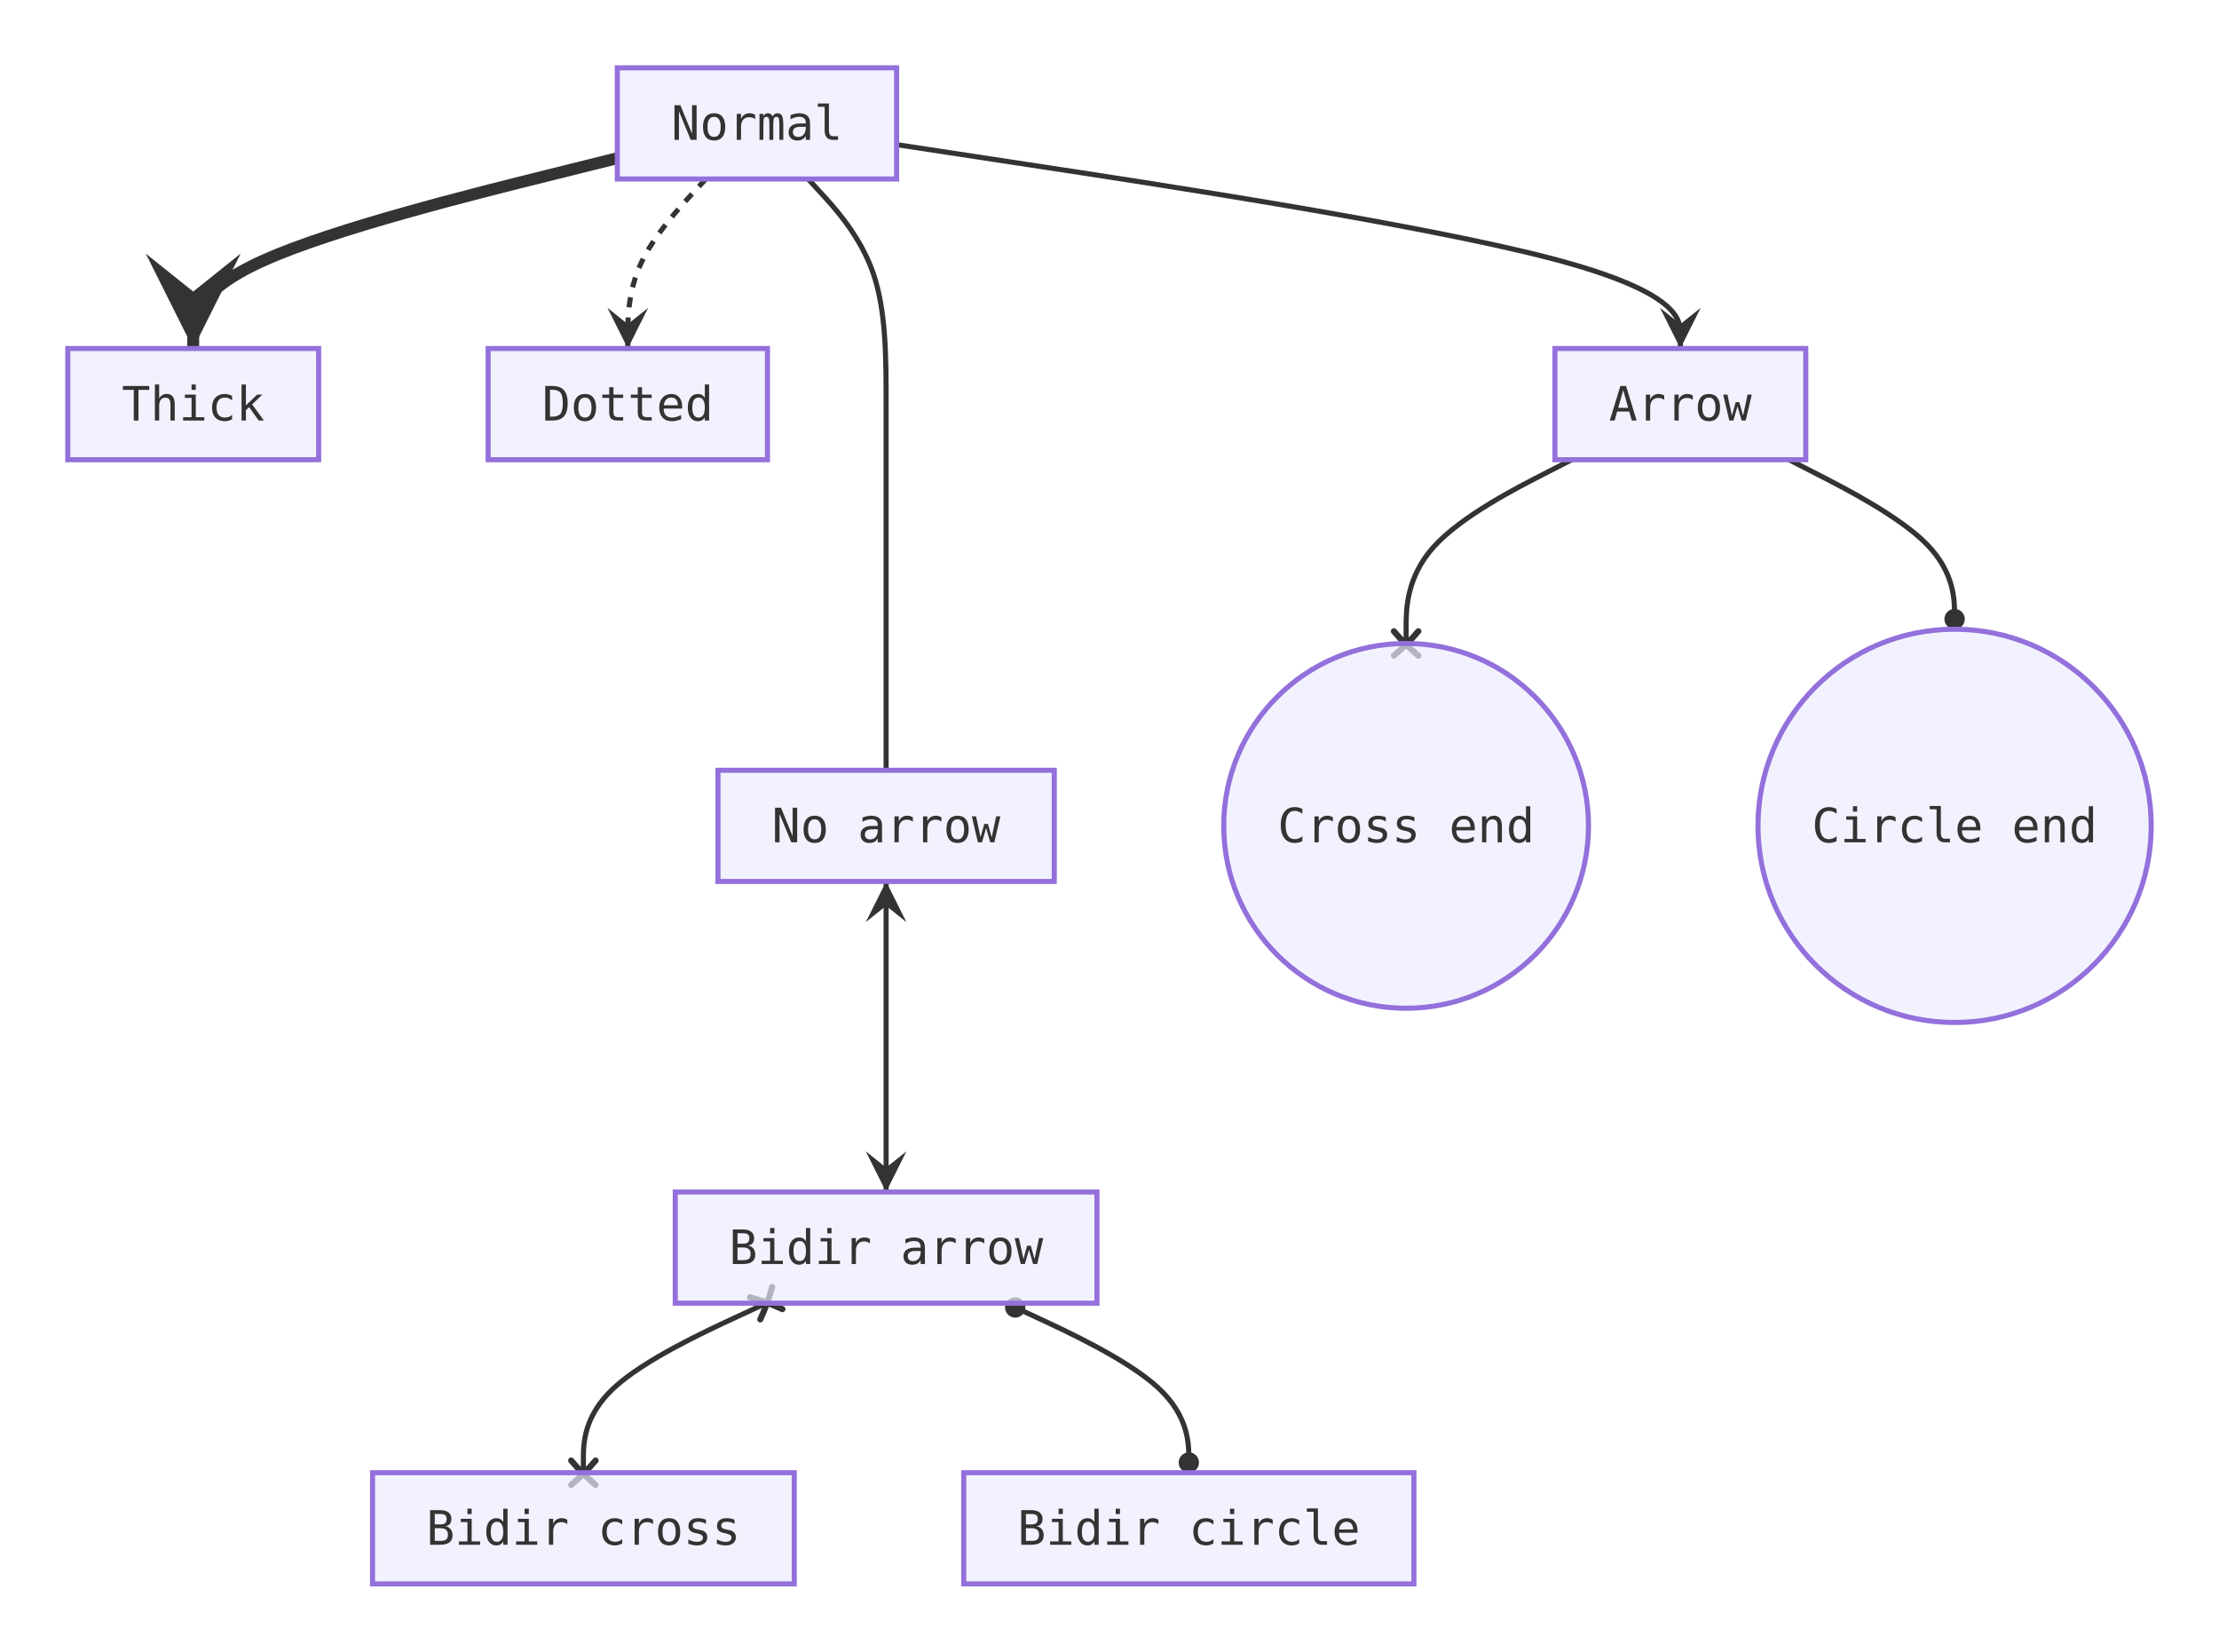
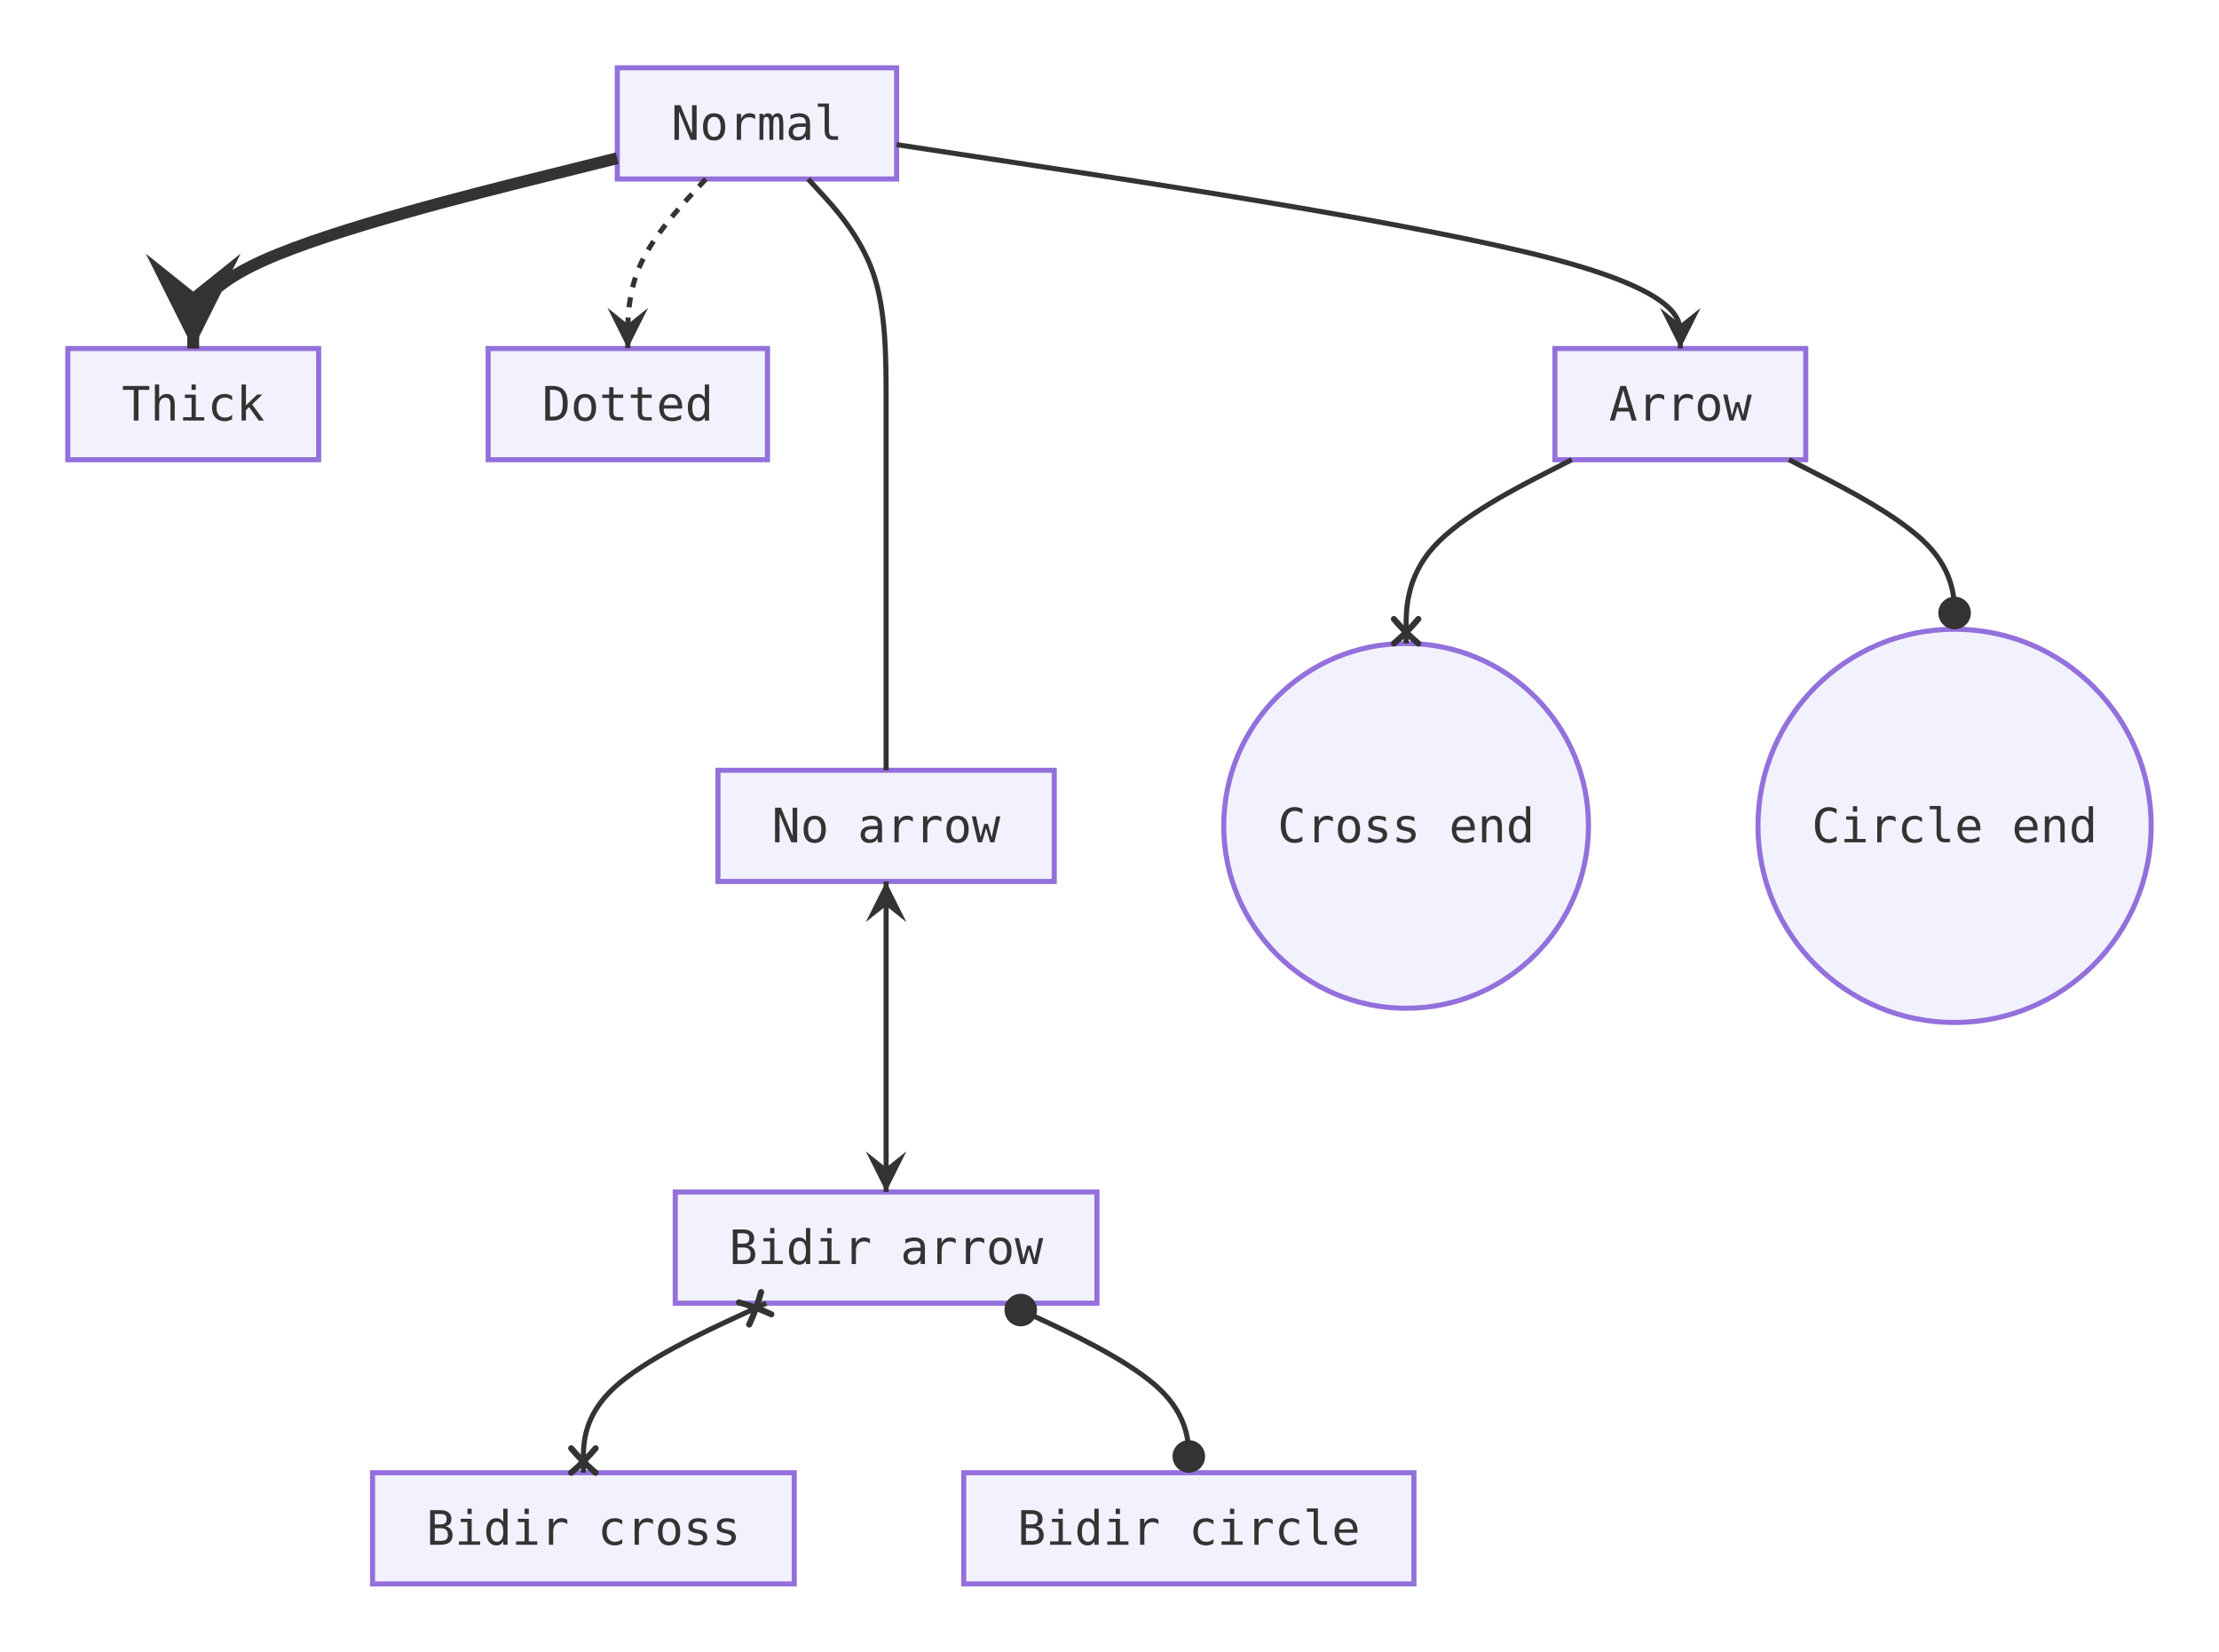
<svg xmlns="http://www.w3.org/2000/svg" viewBox="0 0 654.6 487.2" width="654.6" height="487.2">
  <defs>
    <marker id="arrow-point" viewBox="0 0 10 10" refX="10" refY="5" markerWidth="8" markerHeight="8" orient="auto-start-reverse">
      <path d="M10 5 L0 10 L4 5 L0 0 Z" fill="#333333" />
    </marker>
-     <marker id="marker-circle" viewBox="0 0 10 10" refX="9" refY="5" markerWidth="5" markerHeight="5" orient="auto-start-reverse">
+     <marker id="marker-circle" viewBox="0 0 10 10" refX="9" refY="5" markerWidth="8" markerHeight="8" orient="auto-start-reverse">
      <circle cx="5" cy="5" r="4" fill="#333333" />
    </marker>
-     <marker id="marker-cross" viewBox="0 0 10 10" refX="5" refY="5" markerWidth="8" markerHeight="8" orient="auto-start-reverse">
+     <marker id="marker-cross" viewBox="0 0 10 10" refX="8" refY="5" markerWidth="8" markerHeight="8" orient="auto-start-reverse">
      <path d="M2 2 Q5 4.5 8 8 M8 2 Q5 5.5 2 8" fill="none" stroke="#333333" stroke-width="1.5" stroke-linecap="round" />
    </marker>
  </defs>
  <g transform="translate(20, 20)">
-     <path d="M244.5 22.66 L283.03 28.52 C321.57 34.37 398.63 46.09 437.17 56.11 C475.7 66.13 475.7 74.47 475.7 78.63 L475.7 82.8" fill="none" stroke="#333333" stroke-width="1.5" marker-end="url(#arrow-point)" />
-     <path d="M218.39 32.8 L222.23 36.97 C226.06 41.13 233.73 49.47 237.57 60.53 C241.4 71.6 241.4 85.4 241.4 99.2 C241.4 113 241.4 126.8 241.4 144.8 C241.4 162.8 241.4 185 241.4 196.1 L241.4 207.2" fill="none" stroke="#333333" stroke-width="1.5" />
-     <path d="M188.21 32.8 L184.37 36.97 C180.54 41.13 172.87 49.47 169.03 57.8 C165.2 66.13 165.2 74.47 165.2 78.63 L165.2 82.8" fill="none" stroke="#333333" stroke-width="1.5" stroke-dasharray="3 3" marker-end="url(#arrow-point)" />
-     <path d="M162.1 26.66 L141.25 31.85 C120.4 37.04 78.7 47.42 57.85 56.78 C37 66.13 37 74.47 37 78.63 L37 82.8" fill="none" stroke="#333333" stroke-width="3.5" marker-end="url(#arrow-point)" />
-     <path d="M507.75 115.6 L515.89 119.77 C524.03 123.93 540.32 132.27 548.46 140.6 C556.6 148.93 556.6 157.27 556.6 161.43 L556.6 165.6" fill="none" stroke="#333333" stroke-width="1.5" marker-end="url(#marker-circle)" />
-     <path d="M443.65 115.6 L435.51 119.77 C427.37 123.93 411.08 132.27 402.94 141.3 C394.8 150.33 394.8 160.07 394.8 164.93 L394.8 169.8" fill="none" stroke="#333333" stroke-width="1.5" marker-end="url(#marker-cross)" />
-     <path d="M241.4 240 L241.4 251.1 C241.4 262.2 241.4 284.4 241.4 299.67 C241.4 314.93 241.4 323.27 241.4 327.43 L241.4 331.6" fill="none" stroke="#333333" stroke-width="1.5" marker-start="url(#arrow-point)" marker-end="url(#arrow-point)" />
-     <path d="M276.77 364.4 L285.76 368.57 C294.75 372.73 312.72 381.07 321.71 389.4 C330.7 397.73 330.7 406.07 330.7 410.23 L330.7 414.4" fill="none" stroke="#333333" stroke-width="1.5" marker-start="url(#marker-circle)" marker-end="url(#marker-circle)" />
-     <path d="M206.03 364.4 L197.04 368.57 C188.05 372.73 170.08 381.07 161.09 389.4 C152.1 397.73 152.1 406.07 152.1 410.23 L152.1 414.4" fill="none" stroke="#333333" stroke-width="1.5" marker-start="url(#marker-cross)" marker-end="url(#marker-cross)" />
    <rect x="162.1" y="0" width="82.4" height="32.8" fill="#ececffb2" stroke="#9370db" stroke-width="1.5" />
    <text x="203.3" y="16.4" text-anchor="middle" dominant-baseline="central" font-size="14px" font-family="'Intel One Mono', 'SF Mono', 'Cascadia Code', 'JetBrains Mono', 'Fira Code', 'Consolas', 'Menlo', monospace" fill="#333333">Normal</text>
    <rect x="438.7" y="82.8" width="74" height="32.8" fill="#ececffb2" stroke="#9370db" stroke-width="1.5" />
    <text x="475.7" y="99.2" text-anchor="middle" dominant-baseline="central" font-size="14px" font-family="'Intel One Mono', 'SF Mono', 'Cascadia Code', 'JetBrains Mono', 'Fira Code', 'Consolas', 'Menlo', monospace" fill="#333333">Arrow</text>
    <rect x="191.8" y="207.2" width="99.2" height="32.8" fill="#ececffb2" stroke="#9370db" stroke-width="1.5" />
    <text x="241.4" y="223.6" text-anchor="middle" dominant-baseline="central" font-size="14px" font-family="'Intel One Mono', 'SF Mono', 'Cascadia Code', 'JetBrains Mono', 'Fira Code', 'Consolas', 'Menlo', monospace" fill="#333333">No arrow</text>
    <rect x="124" y="82.8" width="82.4" height="32.8" fill="#ececffb2" stroke="#9370db" stroke-width="1.5" />
    <text x="165.2" y="99.2" text-anchor="middle" dominant-baseline="central" font-size="14px" font-family="'Intel One Mono', 'SF Mono', 'Cascadia Code', 'JetBrains Mono', 'Fira Code', 'Consolas', 'Menlo', monospace" fill="#333333">Dotted</text>
    <rect x="0" y="82.8" width="74" height="32.8" fill="#ececffb2" stroke="#9370db" stroke-width="1.5" />
    <text x="37" y="99.2" text-anchor="middle" dominant-baseline="central" font-size="14px" font-family="'Intel One Mono', 'SF Mono', 'Cascadia Code', 'JetBrains Mono', 'Fira Code', 'Consolas', 'Menlo', monospace" fill="#333333">Thick</text>
    <circle cx="556.6" cy="223.6" r="58" fill="#ececffb2" stroke="#9370db" stroke-width="1.5" />
    <text x="556.6" y="223.6" text-anchor="middle" dominant-baseline="central" font-size="14px" font-family="'Intel One Mono', 'SF Mono', 'Cascadia Code', 'JetBrains Mono', 'Fira Code', 'Consolas', 'Menlo', monospace" fill="#333333">Circle end</text>
    <circle cx="394.8" cy="223.6" r="53.8" fill="#ececffb2" stroke="#9370db" stroke-width="1.5" />
    <text x="394.8" y="223.6" text-anchor="middle" dominant-baseline="central" font-size="14px" font-family="'Intel One Mono', 'SF Mono', 'Cascadia Code', 'JetBrains Mono', 'Fira Code', 'Consolas', 'Menlo', monospace" fill="#333333">Cross end</text>
    <rect x="179.2" y="331.6" width="124.4" height="32.8" fill="#ececffb2" stroke="#9370db" stroke-width="1.5" />
    <text x="241.4" y="348" text-anchor="middle" dominant-baseline="central" font-size="14px" font-family="'Intel One Mono', 'SF Mono', 'Cascadia Code', 'JetBrains Mono', 'Fira Code', 'Consolas', 'Menlo', monospace" fill="#333333">Bidir arrow</text>
    <rect x="264.3" y="414.4" width="132.8" height="32.8" fill="#ececffb2" stroke="#9370db" stroke-width="1.5" />
    <text x="330.7" y="430.8" text-anchor="middle" dominant-baseline="central" font-size="14px" font-family="'Intel One Mono', 'SF Mono', 'Cascadia Code', 'JetBrains Mono', 'Fira Code', 'Consolas', 'Menlo', monospace" fill="#333333">Bidir circle</text>
    <rect x="89.9" y="414.4" width="124.4" height="32.8" fill="#ececffb2" stroke="#9370db" stroke-width="1.5" />
    <text x="152.1" y="430.8" text-anchor="middle" dominant-baseline="central" font-size="14px" font-family="'Intel One Mono', 'SF Mono', 'Cascadia Code', 'JetBrains Mono', 'Fira Code', 'Consolas', 'Menlo', monospace" fill="#333333">Bidir cross</text>
+     <path d="M244.5 22.66 L283.03 28.52 C321.57 34.37 398.63 46.09 437.17 56.11 C475.7 66.13 475.7 74.47 475.7 78.63 L475.7 82.8" fill="none" stroke="#333333" stroke-width="1.5" marker-end="url(#arrow-point)" />
+     <path d="M218.39 32.8 L222.23 36.97 C226.06 41.13 233.73 49.47 237.57 60.53 C241.4 71.6 241.4 85.4 241.4 99.2 C241.4 113 241.4 126.8 241.4 144.8 C241.4 162.8 241.4 185 241.4 196.1 L241.4 207.2" fill="none" stroke="#333333" stroke-width="1.5" />
+     <path d="M188.21 32.8 L184.37 36.97 C180.54 41.13 172.87 49.47 169.03 57.8 C165.2 66.13 165.2 74.47 165.2 78.63 L165.2 82.8" fill="none" stroke="#333333" stroke-width="1.5" stroke-dasharray="3 3" marker-end="url(#arrow-point)" />
+     <path d="M162.1 26.66 L141.25 31.85 C120.4 37.04 78.7 47.42 57.85 56.78 C37 66.13 37 74.47 37 78.63 L37 82.8" fill="none" stroke="#333333" stroke-width="3.5" marker-end="url(#arrow-point)" />
+     <path d="M507.75 115.6 L515.89 119.77 C524.03 123.93 540.32 132.27 548.46 140.6 C556.6 148.93 556.6 157.27 556.6 161.43 L556.6 165.6" fill="none" stroke="#333333" stroke-width="1.5" marker-end="url(#marker-circle)" />
+     <path d="M443.65 115.6 L435.51 119.77 C427.37 123.93 411.08 132.27 402.94 141.3 C394.8 150.33 394.8 160.07 394.8 164.93 L394.8 169.8" fill="none" stroke="#333333" stroke-width="1.5" marker-end="url(#marker-cross)" />
+     <path d="M241.4 240 L241.4 251.1 C241.4 262.2 241.4 284.4 241.4 299.67 C241.4 314.93 241.4 323.27 241.4 327.43 L241.4 331.6" fill="none" stroke="#333333" stroke-width="1.5" marker-start="url(#arrow-point)" marker-end="url(#arrow-point)" />
+     <path d="M276.77 364.4 L285.76 368.57 C294.75 372.73 312.72 381.07 321.71 389.4 C330.7 397.73 330.7 406.07 330.7 410.23 L330.7 414.4" fill="none" stroke="#333333" stroke-width="1.5" marker-start="url(#marker-circle)" marker-end="url(#marker-circle)" />
+     <path d="M206.03 364.4 L197.04 368.57 C188.05 372.73 170.08 381.07 161.09 389.4 C152.1 397.73 152.1 406.07 152.1 410.23 L152.1 414.4" fill="none" stroke="#333333" stroke-width="1.5" marker-start="url(#marker-cross)" marker-end="url(#marker-cross)" />
  </g>
</svg>
